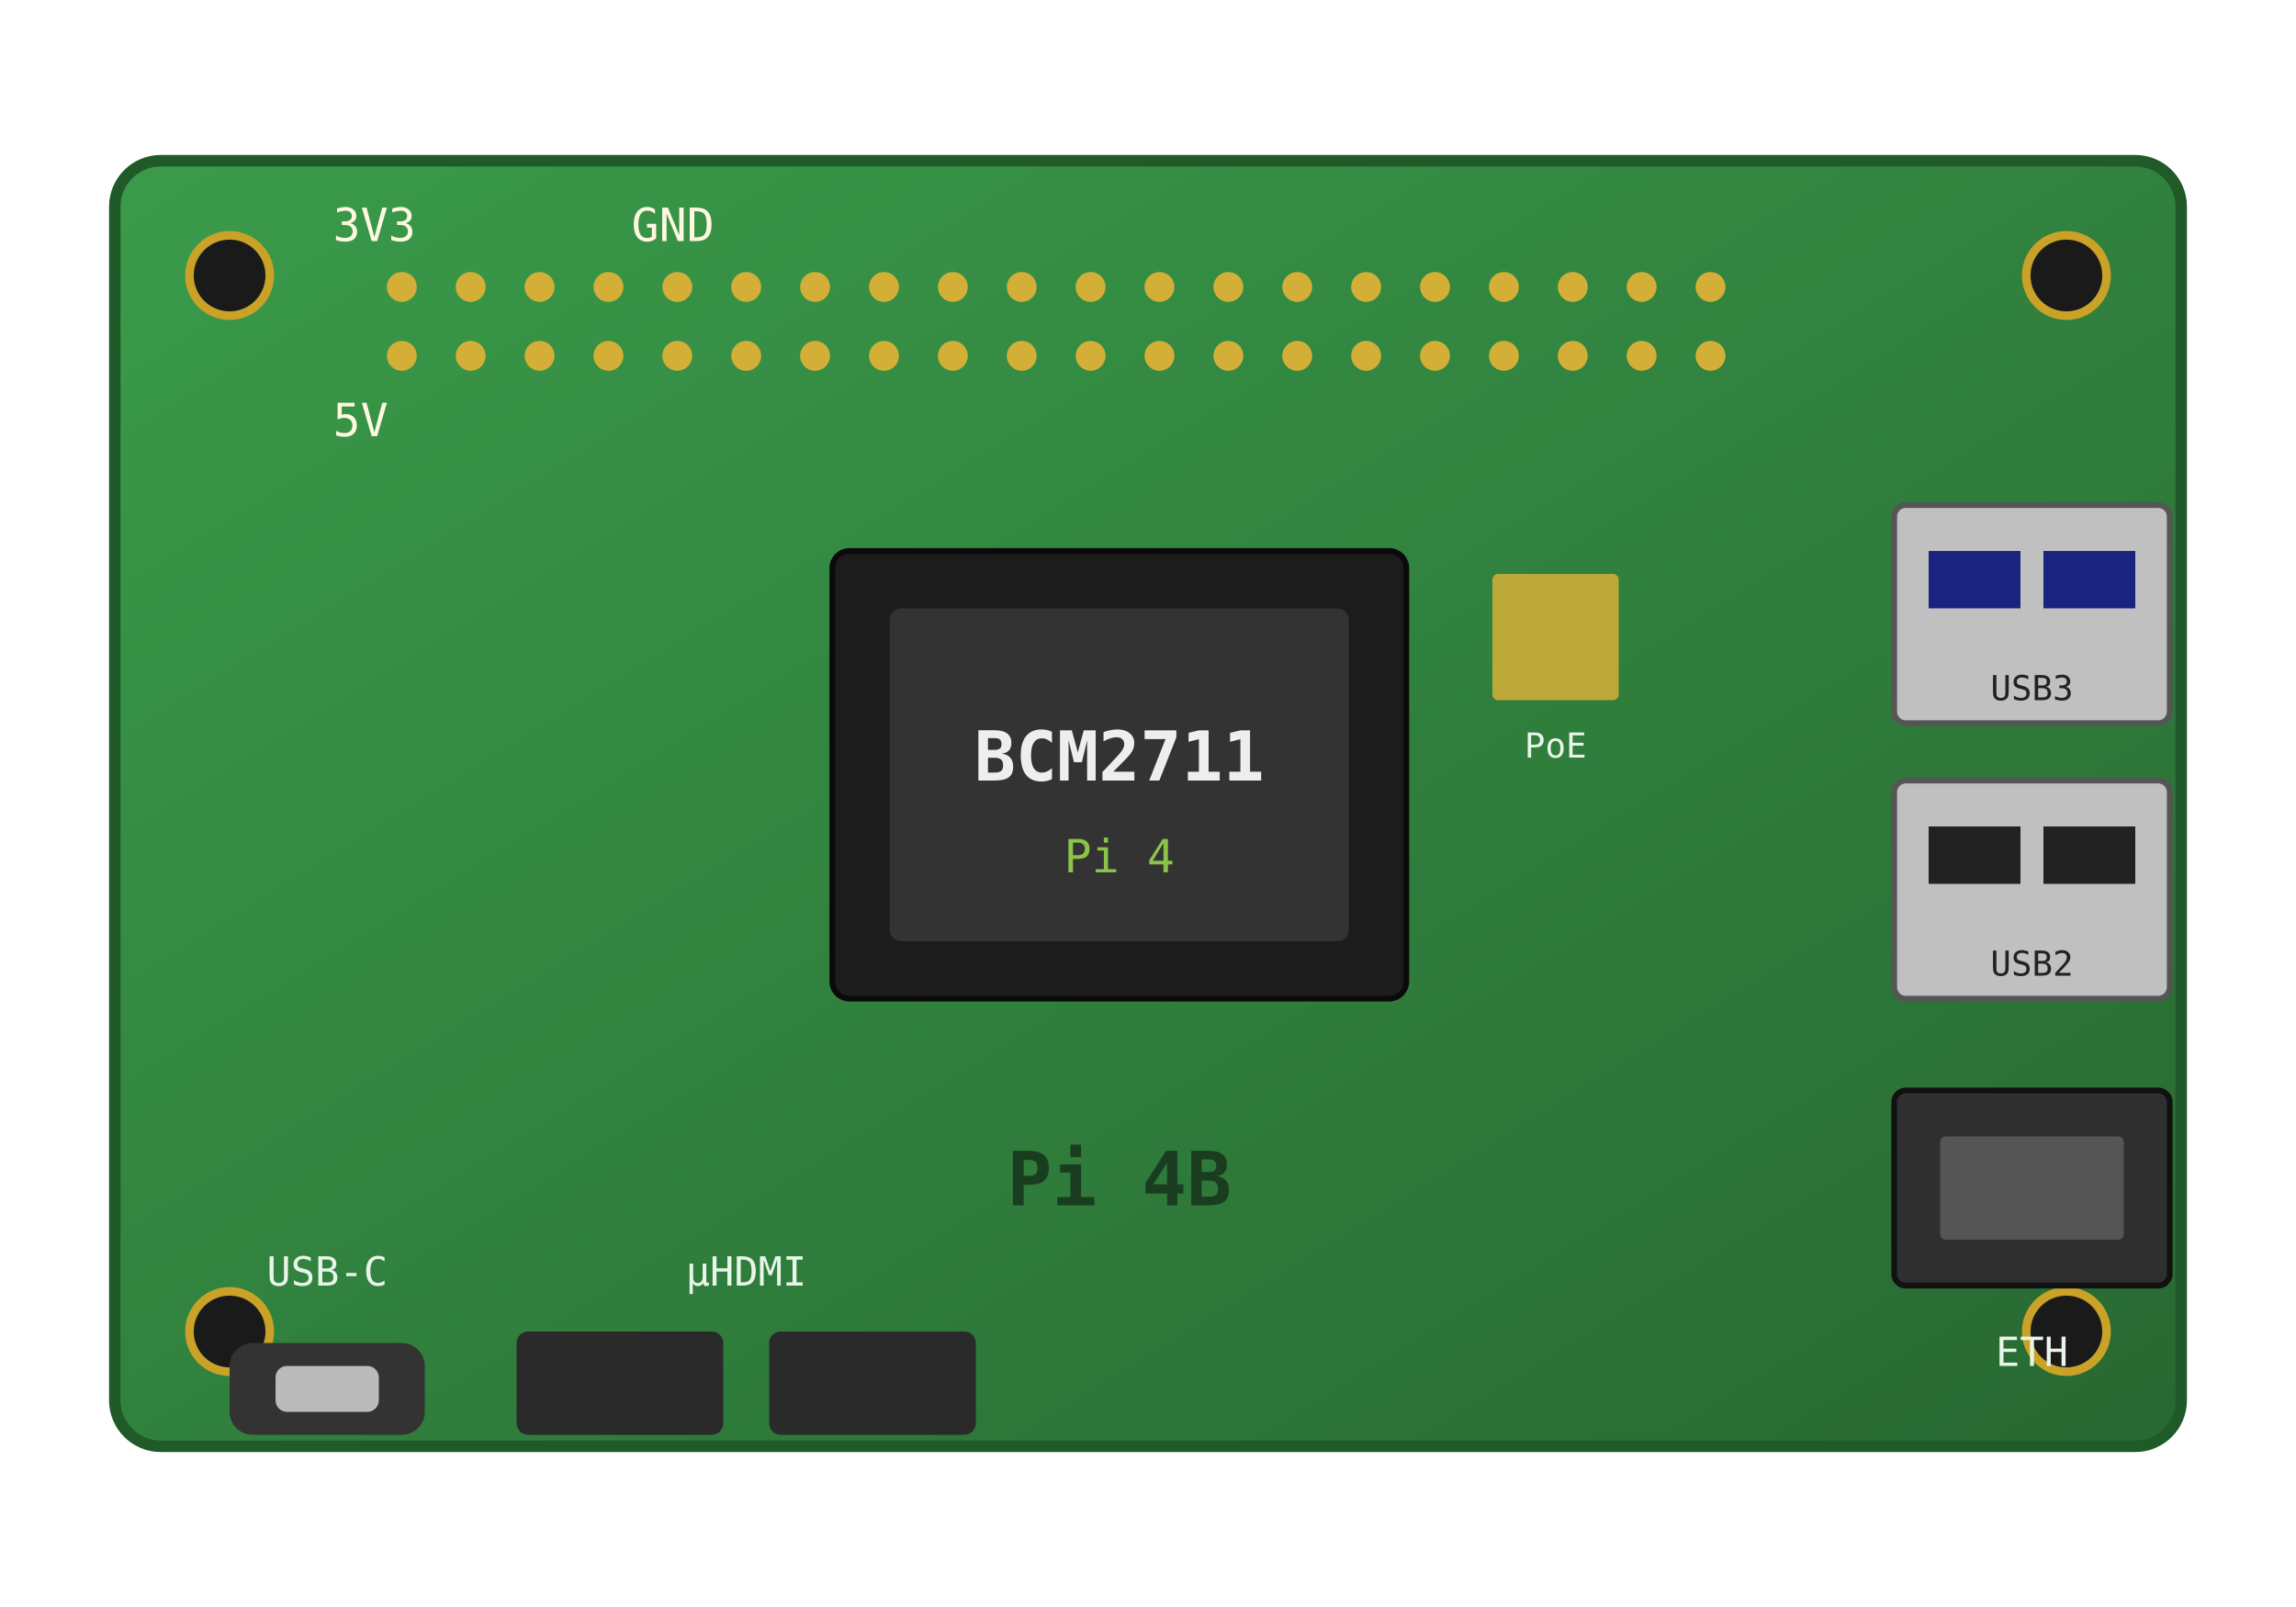
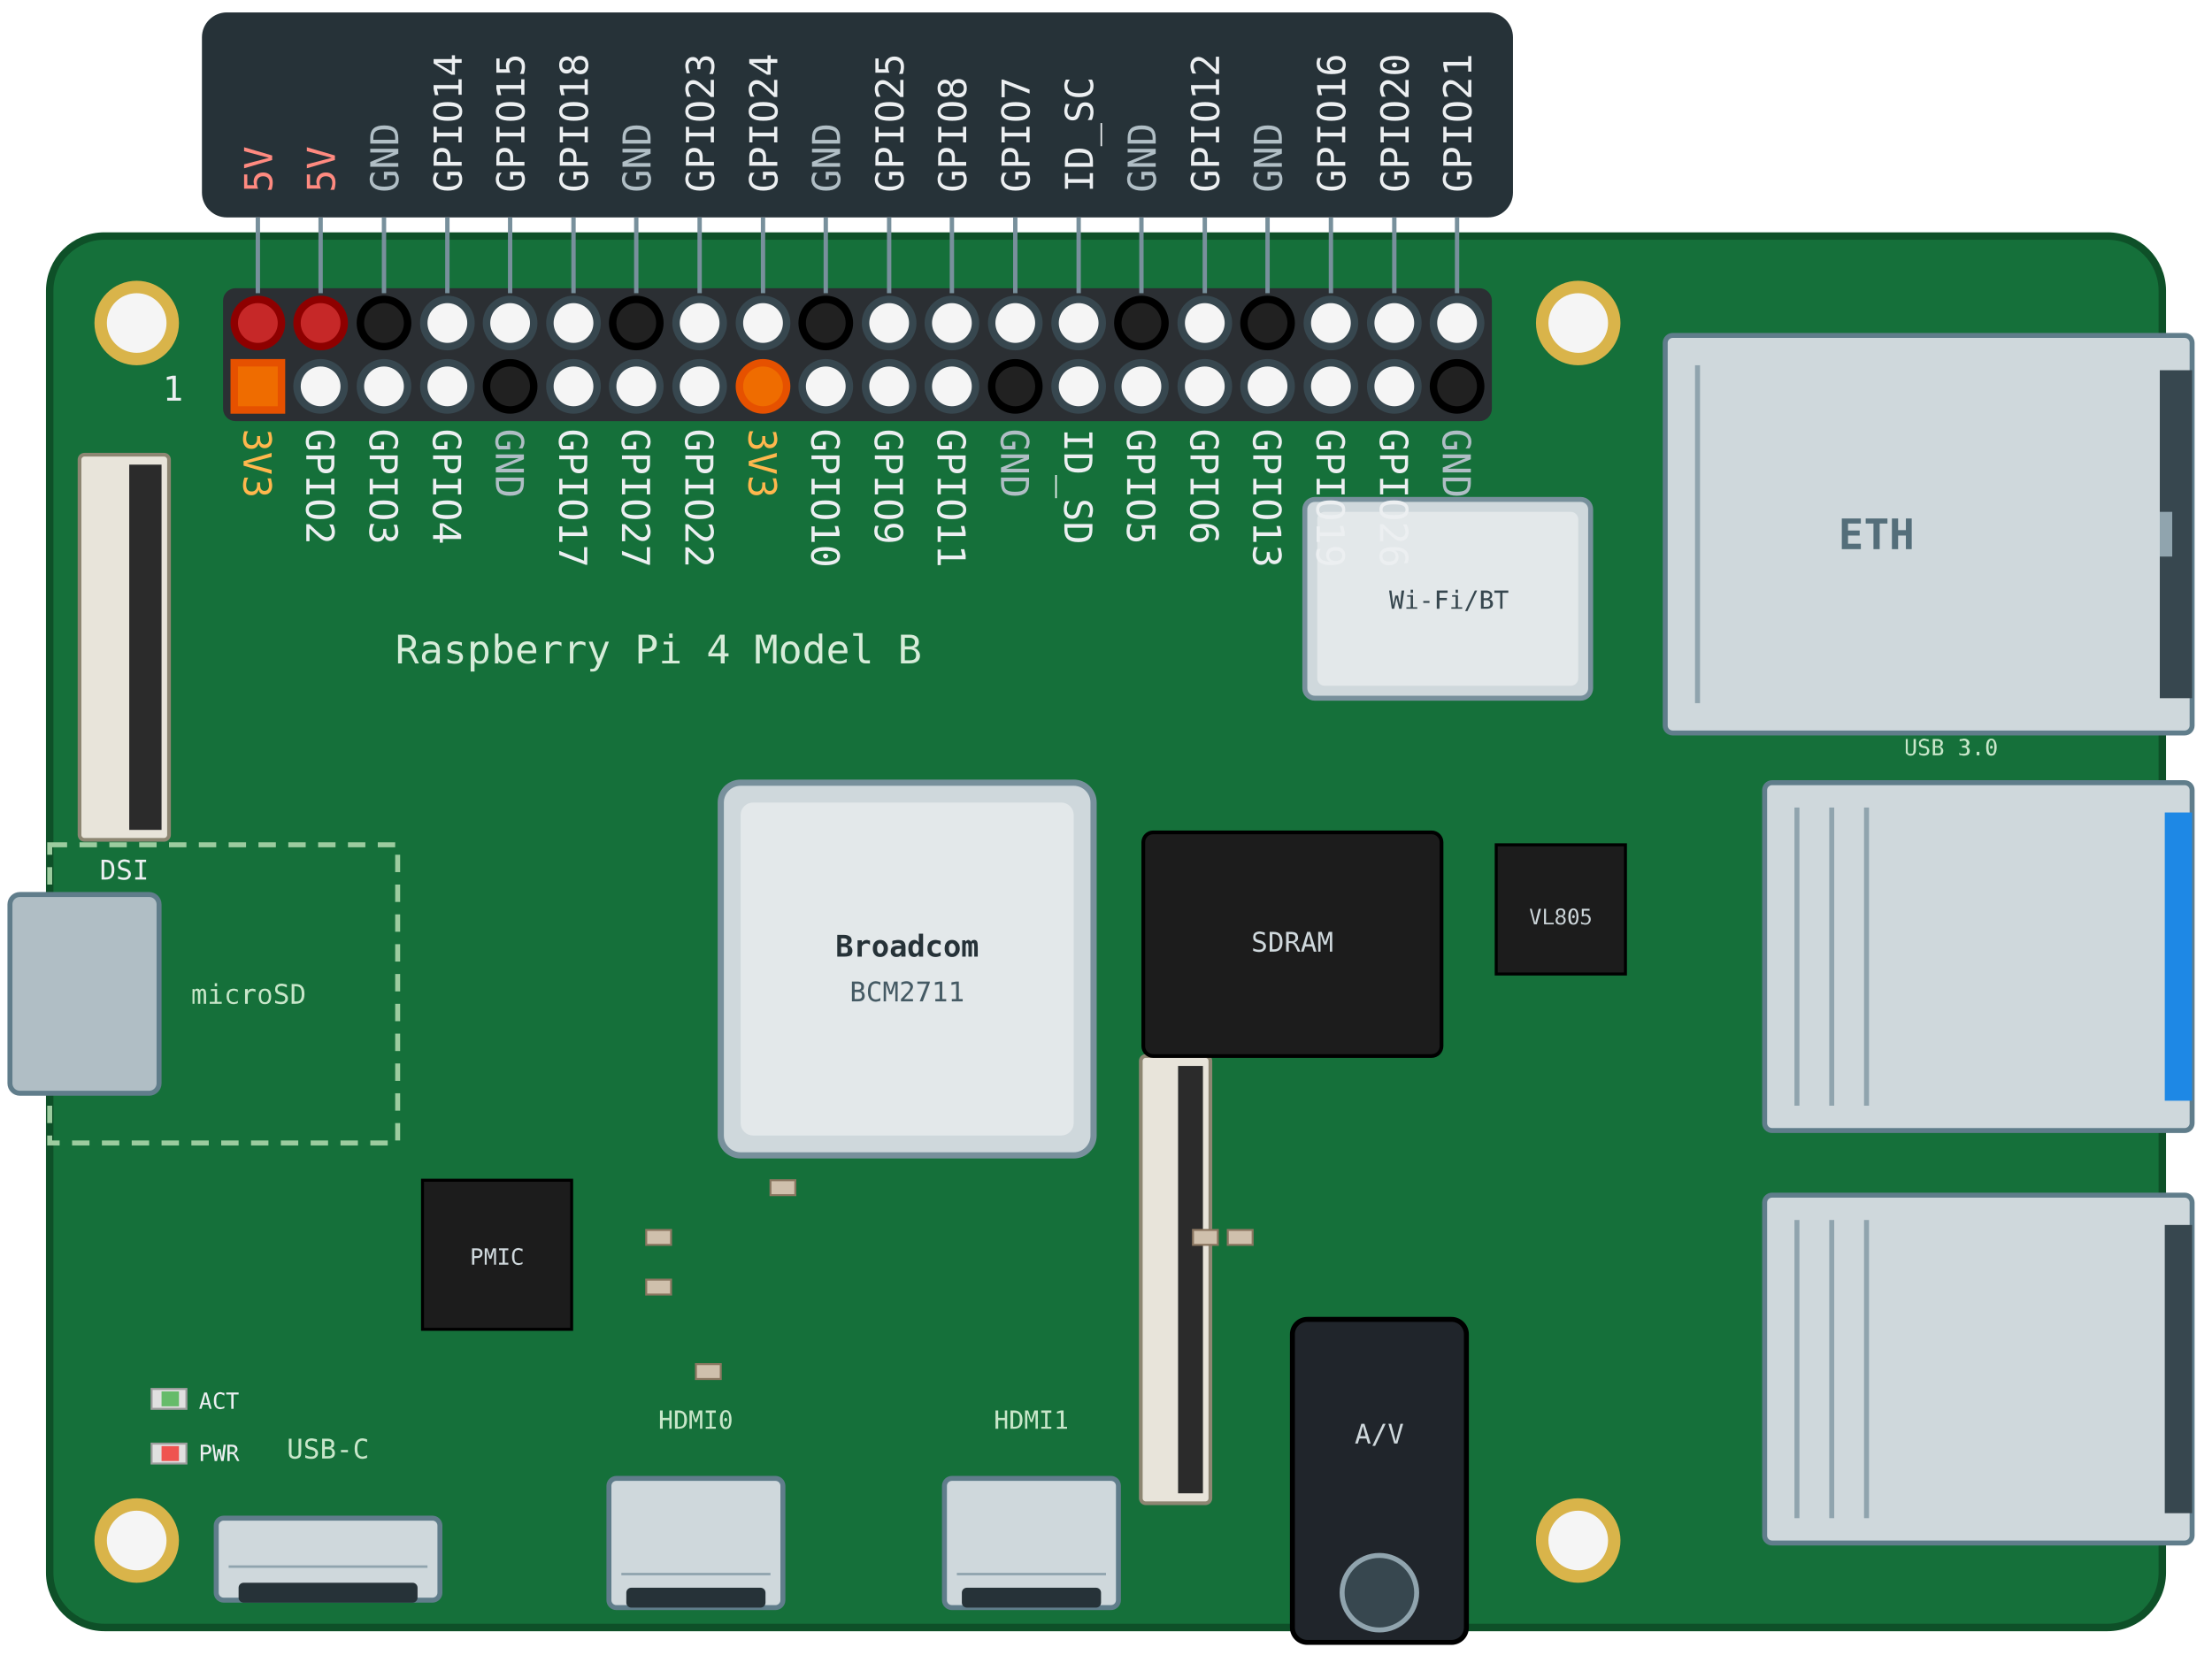
- <svg xmlns="http://www.w3.org/2000/svg" viewBox="0 0 400 280" width="400" height="280" role="img" aria-label="Raspberry Pi 4 Model B top view">
+ <svg xmlns="http://www.w3.org/2000/svg" viewBox="0 0 356 270" width="356" height="270" role="img" aria-label="Raspberry Pi 4 Model B top view (original drawing, CC0)">
  <defs>
-     <linearGradient id="pcb" x1="0" y1="0" x2="1" y2="1">
-       <stop offset="0%" stop-color="#3a9b4a" />
-       <stop offset="100%" stop-color="#286832" />
-     </linearGradient>
+     <style type="text/css">
+       .hole { fill: #f5f5f5; stroke: #37474f; stroke-width: 1.2; }
+       .gnd { fill: #212121; stroke: #000; }
+       .pwr { fill: #c62828; stroke: #8e0000; }
+       .v3 { fill: #ef6c00; stroke: #e65100; }
+       .usb { fill: #cfd8dc; stroke: #546e7a; stroke-width: 1.2; }
+       .metal { fill: #b0bec5; stroke: #607d8b; stroke-width: 1; }
+       .btn { fill: #eceff1; stroke: #607d8b; stroke-width: 1; }
+       .chip { fill: #1a1a1a; stroke: #000; stroke-width: 0.8; }
+       .smd { fill: #d7ccc8; stroke: #6d4c41; stroke-width: 0.5; }
+       .label { font-family: ui-monospace, SFMono-Regular, Menlo, monospace; font-size: 9px; fill: #eceff1; }
+       .pinlbl { font-family: ui-monospace, SFMono-Regular, Menlo, monospace; font-size: 8px; fill: #eceff1; }
+       .muted { fill: #90a4ae; }
+     </style>
  </defs>
-   <rect x="20" y="28" width="360" height="224" rx="8" fill="url(#pcb)" stroke="#1f5a28" stroke-width="2" />
-   <circle cx="40" cy="48" r="7" fill="#1a1a1a" stroke="#c9a227" stroke-width="1.5" />
-   <circle cx="360" cy="48" r="7" fill="#1a1a1a" stroke="#c9a227" stroke-width="1.5" />
-   <circle cx="40" cy="232" r="7" fill="#1a1a1a" stroke="#c9a227" stroke-width="1.5" />
-   <circle cx="360" cy="232" r="7" fill="#1a1a1a" stroke="#c9a227" stroke-width="1.5" />
-   <g id="gpio-header" fill="#d4af37">
-     <g id="gpio-row-a">
-       <circle cx="70" cy="50" r="2.6" data-pin="3V3" id="pin-3v3" />
-       <circle cx="82" cy="50" r="2.6" />
-       <circle cx="94" cy="50" r="2.6" />
-       <circle cx="106" cy="50" r="2.6" />
-       <circle cx="118" cy="50" r="2.6" data-pin="GND" id="pin-gnd" />
-       <circle cx="130" cy="50" r="2.6" />
-       <circle cx="142" cy="50" r="2.6" />
-       <circle cx="154" cy="50" r="2.6" data-pin="GND" />
-       <circle cx="166" cy="50" r="2.6" />
-       <circle cx="178" cy="50" r="2.6" />
-       <circle cx="190" cy="50" r="2.6" />
-       <circle cx="202" cy="50" r="2.6" />
-       <circle cx="214" cy="50" r="2.6" data-pin="GND" />
-       <circle cx="226" cy="50" r="2.6" />
-       <circle cx="238" cy="50" r="2.6" />
-       <circle cx="250" cy="50" r="2.6" />
-       <circle cx="262" cy="50" r="2.6" />
-       <circle cx="274" cy="50" r="2.6" />
-       <circle cx="286" cy="50" r="2.6" />
-       <circle cx="298" cy="50" r="2.6" data-pin="GND" />
+   <g transform="translate(8 38) scale(4)">
+     <rect x="0" y="0" width="85" height="56" rx="2.2" fill="#15703a" stroke="#0e5028" stroke-width="0.3" />
+     <circle cx="3.5" cy="3.5" r="1.45" fill="#f5f5f5" stroke="#d9b44a" stroke-width="0.5" />
+     <circle cx="61.5" cy="3.5" r="1.45" fill="#f5f5f5" stroke="#d9b44a" stroke-width="0.5" />
+     <circle cx="3.5" cy="52.5" r="1.45" fill="#f5f5f5" stroke="#d9b44a" stroke-width="0.5" />
+     <circle cx="61.5" cy="52.5" r="1.45" fill="#f5f5f5" stroke="#d9b44a" stroke-width="0.5" />
+     <rect x="1.2" y="8.8" width="3.6" height="15.5" rx="0.2" fill="#e8e4da" stroke="#8d8672" stroke-width="0.15" />
+     <rect x="3.2" y="9.2" width="1.3" height="14.7" fill="#2b2b2b" />
+     <text x="3" y="25.9" text-anchor="middle" style="font-family:ui-monospace, SFMono-Regular, Menlo, monospace;font-size:1.1px;fill:#eceff1;">DSI</text>
+     <rect x="0" y="24.5" width="14" height="12" fill="none" stroke="#9ccc9f" stroke-width="0.2" stroke-dasharray="0.7 0.5" />
+     <rect x="-1.6" y="26.5" width="6" height="8" rx="0.4" fill="#b0bec5" stroke="#607d8b" stroke-width="0.2" />
+     <text x="8" y="30.9" text-anchor="middle" style="font-family:ui-monospace, SFMono-Regular, Menlo, monospace;font-size:1.1px;fill:#c8e6c9;">microSD</text>
+     <g transform="rotate(180 11.2 53.3)">
+       <rect x="6.7" y="51.7" width="9" height="3.3" rx="0.3" fill="#cfd8dc" stroke="#607d8b" stroke-width="0.2" />
+       <rect x="7.6" y="51.6" width="7.2" height="0.8" rx="0.2" fill="#263238" />
+       <rect x="7.2" y="53" width="8" height="0.1" fill="#90a4ae" />
    </g>
-     <g id="gpio-row-b">
-       <circle cx="70" cy="62" r="2.6" data-pin="5V" id="pin-5v" />
-       <circle cx="82" cy="62" r="2.6" data-pin="5V" />
-       <circle cx="94" cy="62" r="2.6" />
-       <circle cx="106" cy="62" r="2.6" data-pin="GND" />
-       <circle cx="118" cy="62" r="2.6" />
-       <circle cx="130" cy="62" r="2.6" />
-       <circle cx="142" cy="62" r="2.6" />
-       <circle cx="154" cy="62" r="2.6" />
-       <circle cx="166" cy="62" r="2.6" />
-       <circle cx="178" cy="62" r="2.6" />
-       <circle cx="190" cy="62" r="2.6" />
-       <circle cx="202" cy="62" r="2.6" />
-       <circle cx="214" cy="62" r="2.6" />
-       <circle cx="226" cy="62" r="2.6" />
-       <circle cx="238" cy="62" r="2.6" />
-       <circle cx="250" cy="62" r="2.6" />
-       <circle cx="262" cy="62" r="2.6" data-pin="GND" />
-       <circle cx="274" cy="62" r="2.6" />
-       <circle cx="286" cy="62" r="2.6" />
-       <circle cx="298" cy="62" r="2.6" />
+     <text x="11.2" y="49.2" text-anchor="middle" style="font-family:ui-monospace, SFMono-Regular, Menlo, monospace;font-size:1.1px;fill:#c8e6c9;">USB-C</text>
+     <g transform="rotate(180 26 52.6)">
+       <rect x="22.5" y="50" width="7" height="5.2" rx="0.3" fill="#cfd8dc" stroke="#607d8b" stroke-width="0.2" />
+       <rect x="23.2" y="50" width="5.6" height="0.8" rx="0.2" fill="#263238" />
+       <rect x="23" y="51.3" width="6" height="0.1" fill="#90a4ae" />
    </g>
+     <text x="26" y="48" text-anchor="middle" style="font-family:ui-monospace, SFMono-Regular, Menlo, monospace;font-size:1px;fill:#c8e6c9;">HDMI0</text>
+     <g transform="rotate(180 39.5 52.6)">
+       <rect x="36" y="50" width="7" height="5.2" rx="0.3" fill="#cfd8dc" stroke="#607d8b" stroke-width="0.2" />
+       <rect x="36.7" y="50" width="5.6" height="0.8" rx="0.2" fill="#263238" />
+       <rect x="36.5" y="51.3" width="6" height="0.1" fill="#90a4ae" />
+     </g>
+     <text x="39.5" y="48" text-anchor="middle" style="font-family:ui-monospace, SFMono-Regular, Menlo, monospace;font-size:1px;fill:#c8e6c9;">HDMI1</text>
+     <rect x="43.9" y="33" width="2.8" height="18" rx="0.2" fill="#e8e4da" stroke="#8d8672" stroke-width="0.15" />
+     <rect x="45.4" y="33.4" width="1" height="17.2" fill="#2b2b2b" />
+     <text x="45.3" y="31.4" text-anchor="middle" style="font-family:ui-monospace, SFMono-Regular, Menlo, monospace;font-size:1px;fill:#c8e6c9;">CSI</text>
+     <rect x="50" y="43.6" width="7" height="13" rx="0.6" fill="#20252b" stroke="#000" stroke-width="0.2" />
+     <circle cx="53.5" cy="54.6" r="1.5" fill="#37474f" stroke="#90a4ae" stroke-width="0.2" />
+     <text x="53.5" y="48.6" text-anchor="middle" style="font-family:ui-monospace, SFMono-Regular, Menlo, monospace;font-size:1.1px;fill:#cfd8dc;">A/V</text>
+     <rect x="65" y="4" width="21.2" height="16" rx="0.3" fill="#cfd8dc" stroke="#607d8b" stroke-width="0.2" />
+     <rect x="84.9" y="5.4" width="1.3" height="13.2" fill="#37474f" />
+     <rect x="84.9" y="11.1" width="0.5" height="1.8" fill="#90a4ae" />
+     <text x="73.5" y="12.6" text-anchor="middle" style="font-family:ui-monospace, SFMono-Regular, Menlo, monospace;font-size:1.7px;fill:#546e7a;font-weight:bold;">ETH</text>
+     <rect x="66.2" y="5.2" width="0.2" height="13.6" fill="#90a4ae" />
+     <rect x="69" y="22" width="17.2" height="14" rx="0.3" fill="#cfd8dc" stroke="#607d8b" stroke-width="0.2" />
+     <rect x="85.1" y="23.2" width="1.1" height="11.6" fill="#1e88e5" />
+     <rect x="70.2" y="23" width="0.2" height="12" fill="#90a4ae" />
+     <rect x="71.6" y="23" width="0.2" height="12" fill="#90a4ae" />
+     <rect x="73" y="23" width="0.2" height="12" fill="#90a4ae" />
+     <rect x="69" y="38.6" width="17.2" height="14" rx="0.3" fill="#cfd8dc" stroke="#607d8b" stroke-width="0.2" />
+     <rect x="85.1" y="39.8" width="1.1" height="11.6" fill="#37474f" />
+     <rect x="70.2" y="39.6" width="0.2" height="12" fill="#90a4ae" />
+     <rect x="71.6" y="39.6" width="0.2" height="12" fill="#90a4ae" />
+     <rect x="73" y="39.6" width="0.2" height="12" fill="#90a4ae" />
+     <text x="76.5" y="20.9" text-anchor="middle" style="font-family:ui-monospace, SFMono-Regular, Menlo, monospace;font-size:0.9px;fill:#c8e6c9;">USB 3.0</text>
+     <rect x="27" y="22" width="15" height="15" rx="0.8" fill="#cfd8dc" stroke="#78909c" stroke-width="0.25" />
+     <rect x="27.8" y="22.8" width="13.4" height="13.4" rx="0.5" fill="#e3e8ea" />
+     <text x="34.5" y="29" text-anchor="middle" style="font-family:ui-monospace, SFMono-Regular, Menlo, monospace;font-size:1.2px;fill:#263238;font-weight:bold;">Broadcom</text>
+     <text x="34.5" y="30.8" text-anchor="middle" style="font-family:ui-monospace, SFMono-Regular, Menlo, monospace;font-size:1.1px;fill:#455a64;">BCM2711</text>
+     <rect x="44" y="24" width="12" height="9" rx="0.4" fill="#1c1c1c" stroke="#000" stroke-width="0.15" />
+     <text x="50" y="28.8" text-anchor="middle" style="font-family:ui-monospace, SFMono-Regular, Menlo, monospace;font-size:1.1px;fill:#cfd8dc;">SDRAM</text>
+     <rect x="58.2" y="24.5" width="5.2" height="5.2" fill="#1c1c1c" stroke="#000" stroke-width="0.12" />
+     <text x="60.8" y="27.7" text-anchor="middle" style="font-family:ui-monospace, SFMono-Regular, Menlo, monospace;font-size:0.85px;fill:#cfd8dc;">VL805</text>
+     <rect x="50.5" y="10.6" width="11.5" height="8" rx="0.4" fill="#cfd8dc" stroke="#78909c" stroke-width="0.2" />
+     <rect x="51" y="11.1" width="10.5" height="7" rx="0.3" fill="#e3e8ea" />
+     <text x="56.3" y="15" text-anchor="middle" style="font-family:ui-monospace, SFMono-Regular, Menlo, monospace;font-size:1px;fill:#37474f;">Wi-Fi/BT</text>
+     <rect x="15" y="38" width="6" height="6" fill="#1c1c1c" stroke="#000" stroke-width="0.12" />
+     <text x="18" y="41.4" text-anchor="middle" style="font-family:ui-monospace, SFMono-Regular, Menlo, monospace;font-size:0.9px;fill:#cfd8dc;">PMIC</text>
+     <rect x="24" y="40" width="1" height="0.6" fill="#cfc0ac" stroke="#8a7660" stroke-width="0.08" />
+     <rect x="24" y="42" width="1" height="0.6" fill="#cfc0ac" stroke="#8a7660" stroke-width="0.08" />
+     <rect x="26" y="45.4" width="1" height="0.6" fill="#cfc0ac" stroke="#8a7660" stroke-width="0.08" />
+     <rect x="46" y="40" width="1" height="0.6" fill="#cfc0ac" stroke="#8a7660" stroke-width="0.08" />
+     <rect x="47.4" y="40" width="1" height="0.6" fill="#cfc0ac" stroke="#8a7660" stroke-width="0.08" />
+     <rect x="29" y="38" width="1" height="0.6" fill="#cfc0ac" stroke="#8a7660" stroke-width="0.08" />
+     <rect x="4.1" y="46.4" width="1.4" height="0.8" fill="#e0e0e0" stroke="#9e9e9e" stroke-width="0.08" />
+     <rect x="4.5" y="46.5" width="0.7" height="0.6" fill="#66bb6a" />
+     <rect x="4.1" y="48.6" width="1.4" height="0.8" fill="#e0e0e0" stroke="#9e9e9e" stroke-width="0.08" />
+     <rect x="4.5" y="48.7" width="0.7" height="0.6" fill="#ef5350" />
+     <text x="6" y="47.2" text-anchor="start" style="font-family:ui-monospace, SFMono-Regular, Menlo, monospace;font-size:0.9px;fill:#eceff1;">ACT</text>
+     <text x="6" y="49.3" text-anchor="start" style="font-family:ui-monospace, SFMono-Regular, Menlo, monospace;font-size:0.9px;fill:#eceff1;">PWR</text>
+     <text x="24.5" y="17.2" text-anchor="middle" style="font-family:ui-monospace, SFMono-Regular, Menlo, monospace;font-size:1.6px;fill:#d7ecd9;">Raspberry Pi 4 Model B</text>
  </g>
-   <g id="power-labels" font-family="ui-monospace, monospace" font-size="8" fill="#fff8e1">
-     <text x="58" y="42" data-pin-label="3V3">3V3</text>
-     <text x="58" y="76" data-pin-label="5V">5V</text>
-     <text x="110" y="42" data-pin-label="GND">GND</text>
-   </g>
-   <g id="soc">
-     <rect x="145" y="96" width="100" height="78" rx="3" fill="#1c1c1c" stroke="#0a0a0a" />
-     <rect x="155" y="106" width="80" height="58" rx="2" fill="#333" />
-     <text x="195" y="136" text-anchor="middle" font-family="ui-monospace, monospace" font-size="12" fill="#eee" font-weight="700">BCM2711</text>
-     <text x="195" y="152" text-anchor="middle" font-family="ui-monospace, monospace" font-size="8" fill="#8bc34a">Pi 4</text>
-   </g>
-   <g id="hdmi">
-     <rect x="90" y="232" width="36" height="18" rx="2" fill="#2a2a2a" />
-     <rect x="134" y="232" width="36" height="18" rx="2" fill="#2a2a2a" />
-     <text x="130" y="224" text-anchor="middle" font-family="ui-monospace, monospace" font-size="7" fill="#e8f5e9">µHDMI</text>
-   </g>
-   <g id="power-jack">
-     <rect x="40" y="234" width="34" height="16" rx="4" fill="#333" />
-     <rect x="48" y="238" width="18" height="8" rx="2" fill="#bbb" />
-     <text x="57" y="224" text-anchor="middle" font-family="ui-monospace, monospace" font-size="7" fill="#e8f5e9">USB-C</text>
-   </g>
-   <g id="usb">
-     <rect x="330" y="88" width="48" height="38" rx="2" fill="#c0c0c0" stroke="#555" />
-     <rect x="336" y="96" width="16" height="10" fill="#1a237e" />
-     <rect x="356" y="96" width="16" height="10" fill="#1a237e" />
-     <text x="354" y="122" text-anchor="middle" font-family="ui-monospace, monospace" font-size="6" fill="#222">USB3</text>
-     <rect x="330" y="136" width="48" height="38" rx="2" fill="#c0c0c0" stroke="#555" />
-     <rect x="336" y="144" width="16" height="10" fill="#222" />
-     <rect x="356" y="144" width="16" height="10" fill="#222" />
-     <text x="354" y="170" text-anchor="middle" font-family="ui-monospace, monospace" font-size="6" fill="#222">USB2</text>
-   </g>
-   <g id="ethernet">
-     <rect x="330" y="190" width="48" height="34" rx="2" fill="#2f2f2f" stroke="#111" />
-     <rect x="338" y="198" width="32" height="18" rx="1" fill="#555" />
-     <text x="354" y="238" text-anchor="middle" font-family="ui-monospace, monospace" font-size="7" fill="#e8f5e9">ETH</text>
-   </g>
-   <rect x="260" y="100" width="22" height="22" rx="1" fill="#d4af37" opacity="0.85" />
-   <text x="271" y="132" text-anchor="middle" font-family="ui-monospace, monospace" font-size="6" fill="#e8f5e9">PoE</text>
-   <text x="195" y="210" text-anchor="middle" font-family="ui-monospace, monospace" font-size="13" fill="#1a3d20" font-weight="700">Pi 4B</text>
+   <rect x="35.9" y="46.4" width="204.2" height="21.4" rx="2" fill="#2b2f33" />
+   <rect x="32.5" y="2" width="211" height="33" rx="4" fill="#263238" />
+   <rect class="hole v3" x="37.7" y="58.4" width="7.6" height="7.6" />
+   <text x="41.5" y="69" transform="rotate(90 41.5 69)" dy="2.3" text-anchor="start" style="font-family:ui-monospace, SFMono-Regular, Menlo, monospace;font-size:6.2px;fill:#ffb74d">3V3</text>
+   <circle class="hole pwr" cx="41.5" cy="52" r="3.8" />
+   <line x1="41.5" y1="47.2" x2="41.5" y2="35" stroke="#78909c" stroke-width="0.7" />
+   <text x="41.5" y="31" transform="rotate(-90 41.5 31)" dy="2.3" text-anchor="start" style="font-family:ui-monospace, SFMono-Regular, Menlo, monospace;font-size:6.2px;fill:#ff8a80">5V</text>
+   <circle class="hole" cx="51.6" cy="62.2" r="3.8" />
+   <text x="51.6" y="69" transform="rotate(90 51.6 69)" dy="2.3" text-anchor="start" style="font-family:ui-monospace, SFMono-Regular, Menlo, monospace;font-size:6.2px;fill:#eceff1">GPIO2</text>
+   <circle class="hole pwr" cx="51.6" cy="52" r="3.8" />
+   <line x1="51.6" y1="47.2" x2="51.6" y2="35" stroke="#78909c" stroke-width="0.7" />
+   <text x="51.6" y="31" transform="rotate(-90 51.6 31)" dy="2.3" text-anchor="start" style="font-family:ui-monospace, SFMono-Regular, Menlo, monospace;font-size:6.2px;fill:#ff8a80">5V</text>
+   <circle class="hole" cx="61.8" cy="62.2" r="3.8" />
+   <text x="61.8" y="69" transform="rotate(90 61.8 69)" dy="2.3" text-anchor="start" style="font-family:ui-monospace, SFMono-Regular, Menlo, monospace;font-size:6.2px;fill:#eceff1">GPIO3</text>
+   <circle class="hole gnd" cx="61.8" cy="52" r="3.8" />
+   <line x1="61.8" y1="47.2" x2="61.8" y2="35" stroke="#78909c" stroke-width="0.7" />
+   <text x="61.8" y="31" transform="rotate(-90 61.8 31)" dy="2.3" text-anchor="start" style="font-family:ui-monospace, SFMono-Regular, Menlo, monospace;font-size:6.2px;fill:#b0bec5">GND</text>
+   <circle class="hole" cx="72" cy="62.2" r="3.8" />
+   <text x="72" y="69" transform="rotate(90 72 69)" dy="2.3" text-anchor="start" style="font-family:ui-monospace, SFMono-Regular, Menlo, monospace;font-size:6.2px;fill:#eceff1">GPIO4</text>
+   <circle class="hole" cx="72" cy="52" r="3.8" />
+   <line x1="72" y1="47.2" x2="72" y2="35" stroke="#78909c" stroke-width="0.7" />
+   <text x="72" y="31" transform="rotate(-90 72 31)" dy="2.3" text-anchor="start" style="font-family:ui-monospace, SFMono-Regular, Menlo, monospace;font-size:6.2px;fill:#eceff1">GPIO14</text>
+   <circle class="hole gnd" cx="82.1" cy="62.2" r="3.8" />
+   <text x="82.1" y="69" transform="rotate(90 82.1 69)" dy="2.3" text-anchor="start" style="font-family:ui-monospace, SFMono-Regular, Menlo, monospace;font-size:6.2px;fill:#b0bec5">GND</text>
+   <circle class="hole" cx="82.1" cy="52" r="3.8" />
+   <line x1="82.1" y1="47.2" x2="82.1" y2="35" stroke="#78909c" stroke-width="0.7" />
+   <text x="82.1" y="31" transform="rotate(-90 82.1 31)" dy="2.3" text-anchor="start" style="font-family:ui-monospace, SFMono-Regular, Menlo, monospace;font-size:6.2px;fill:#eceff1">GPIO15</text>
+   <circle class="hole" cx="92.3" cy="62.2" r="3.8" />
+   <text x="92.3" y="69" transform="rotate(90 92.3 69)" dy="2.3" text-anchor="start" style="font-family:ui-monospace, SFMono-Regular, Menlo, monospace;font-size:6.2px;fill:#eceff1">GPIO17</text>
+   <circle class="hole" cx="92.3" cy="52" r="3.8" />
+   <line x1="92.3" y1="47.2" x2="92.3" y2="35" stroke="#78909c" stroke-width="0.7" />
+   <text x="92.3" y="31" transform="rotate(-90 92.3 31)" dy="2.3" text-anchor="start" style="font-family:ui-monospace, SFMono-Regular, Menlo, monospace;font-size:6.2px;fill:#eceff1">GPIO18</text>
+   <circle class="hole" cx="102.4" cy="62.2" r="3.8" />
+   <text x="102.4" y="69" transform="rotate(90 102.4 69)" dy="2.3" text-anchor="start" style="font-family:ui-monospace, SFMono-Regular, Menlo, monospace;font-size:6.2px;fill:#eceff1">GPIO27</text>
+   <circle class="hole gnd" cx="102.4" cy="52" r="3.8" />
+   <line x1="102.4" y1="47.2" x2="102.4" y2="35" stroke="#78909c" stroke-width="0.7" />
+   <text x="102.4" y="31" transform="rotate(-90 102.4 31)" dy="2.3" text-anchor="start" style="font-family:ui-monospace, SFMono-Regular, Menlo, monospace;font-size:6.2px;fill:#b0bec5">GND</text>
+   <circle class="hole" cx="112.6" cy="62.2" r="3.8" />
+   <text x="112.6" y="69" transform="rotate(90 112.6 69)" dy="2.3" text-anchor="start" style="font-family:ui-monospace, SFMono-Regular, Menlo, monospace;font-size:6.2px;fill:#eceff1">GPIO22</text>
+   <circle class="hole" cx="112.6" cy="52" r="3.8" />
+   <line x1="112.6" y1="47.2" x2="112.6" y2="35" stroke="#78909c" stroke-width="0.7" />
+   <text x="112.6" y="31" transform="rotate(-90 112.6 31)" dy="2.3" text-anchor="start" style="font-family:ui-monospace, SFMono-Regular, Menlo, monospace;font-size:6.2px;fill:#eceff1">GPIO23</text>
+   <circle class="hole v3" cx="122.8" cy="62.2" r="3.8" />
+   <text x="122.8" y="69" transform="rotate(90 122.8 69)" dy="2.3" text-anchor="start" style="font-family:ui-monospace, SFMono-Regular, Menlo, monospace;font-size:6.2px;fill:#ffb74d">3V3</text>
+   <circle class="hole" cx="122.8" cy="52" r="3.8" />
+   <line x1="122.8" y1="47.2" x2="122.8" y2="35" stroke="#78909c" stroke-width="0.7" />
+   <text x="122.8" y="31" transform="rotate(-90 122.8 31)" dy="2.3" text-anchor="start" style="font-family:ui-monospace, SFMono-Regular, Menlo, monospace;font-size:6.2px;fill:#eceff1">GPIO24</text>
+   <circle class="hole" cx="132.9" cy="62.2" r="3.8" />
+   <text x="132.9" y="69" transform="rotate(90 132.9 69)" dy="2.3" text-anchor="start" style="font-family:ui-monospace, SFMono-Regular, Menlo, monospace;font-size:6.2px;fill:#eceff1">GPIO10</text>
+   <circle class="hole gnd" cx="132.9" cy="52" r="3.8" />
+   <line x1="132.9" y1="47.2" x2="132.9" y2="35" stroke="#78909c" stroke-width="0.7" />
+   <text x="132.9" y="31" transform="rotate(-90 132.9 31)" dy="2.3" text-anchor="start" style="font-family:ui-monospace, SFMono-Regular, Menlo, monospace;font-size:6.2px;fill:#b0bec5">GND</text>
+   <circle class="hole" cx="143.1" cy="62.2" r="3.8" />
+   <text x="143.1" y="69" transform="rotate(90 143.1 69)" dy="2.3" text-anchor="start" style="font-family:ui-monospace, SFMono-Regular, Menlo, monospace;font-size:6.2px;fill:#eceff1">GPIO9</text>
+   <circle class="hole" cx="143.1" cy="52" r="3.8" />
+   <line x1="143.1" y1="47.2" x2="143.1" y2="35" stroke="#78909c" stroke-width="0.7" />
+   <text x="143.1" y="31" transform="rotate(-90 143.1 31)" dy="2.3" text-anchor="start" style="font-family:ui-monospace, SFMono-Regular, Menlo, monospace;font-size:6.2px;fill:#eceff1">GPIO25</text>
+   <circle class="hole" cx="153.2" cy="62.2" r="3.8" />
+   <text x="153.2" y="69" transform="rotate(90 153.2 69)" dy="2.3" text-anchor="start" style="font-family:ui-monospace, SFMono-Regular, Menlo, monospace;font-size:6.2px;fill:#eceff1">GPIO11</text>
+   <circle class="hole" cx="153.2" cy="52" r="3.8" />
+   <line x1="153.2" y1="47.2" x2="153.2" y2="35" stroke="#78909c" stroke-width="0.7" />
+   <text x="153.2" y="31" transform="rotate(-90 153.2 31)" dy="2.3" text-anchor="start" style="font-family:ui-monospace, SFMono-Regular, Menlo, monospace;font-size:6.2px;fill:#eceff1">GPIO8</text>
+   <circle class="hole gnd" cx="163.4" cy="62.2" r="3.8" />
+   <text x="163.4" y="69" transform="rotate(90 163.4 69)" dy="2.3" text-anchor="start" style="font-family:ui-monospace, SFMono-Regular, Menlo, monospace;font-size:6.2px;fill:#b0bec5">GND</text>
+   <circle class="hole" cx="163.4" cy="52" r="3.8" />
+   <line x1="163.4" y1="47.2" x2="163.4" y2="35" stroke="#78909c" stroke-width="0.7" />
+   <text x="163.4" y="31" transform="rotate(-90 163.4 31)" dy="2.3" text-anchor="start" style="font-family:ui-monospace, SFMono-Regular, Menlo, monospace;font-size:6.2px;fill:#eceff1">GPIO7</text>
+   <circle class="hole" cx="173.6" cy="62.2" r="3.8" />
+   <text x="173.6" y="69" transform="rotate(90 173.6 69)" dy="2.3" text-anchor="start" style="font-family:ui-monospace, SFMono-Regular, Menlo, monospace;font-size:6.2px;fill:#eceff1">ID_SD</text>
+   <circle class="hole" cx="173.6" cy="52" r="3.8" />
+   <line x1="173.6" y1="47.2" x2="173.6" y2="35" stroke="#78909c" stroke-width="0.7" />
+   <text x="173.6" y="31" transform="rotate(-90 173.6 31)" dy="2.3" text-anchor="start" style="font-family:ui-monospace, SFMono-Regular, Menlo, monospace;font-size:6.2px;fill:#eceff1">ID_SC</text>
+   <circle class="hole" cx="183.7" cy="62.2" r="3.8" />
+   <text x="183.7" y="69" transform="rotate(90 183.7 69)" dy="2.3" text-anchor="start" style="font-family:ui-monospace, SFMono-Regular, Menlo, monospace;font-size:6.2px;fill:#eceff1">GPIO5</text>
+   <circle class="hole gnd" cx="183.7" cy="52" r="3.8" />
+   <line x1="183.7" y1="47.2" x2="183.7" y2="35" stroke="#78909c" stroke-width="0.7" />
+   <text x="183.7" y="31" transform="rotate(-90 183.7 31)" dy="2.3" text-anchor="start" style="font-family:ui-monospace, SFMono-Regular, Menlo, monospace;font-size:6.2px;fill:#b0bec5">GND</text>
+   <circle class="hole" cx="193.9" cy="62.2" r="3.8" />
+   <text x="193.9" y="69" transform="rotate(90 193.9 69)" dy="2.3" text-anchor="start" style="font-family:ui-monospace, SFMono-Regular, Menlo, monospace;font-size:6.2px;fill:#eceff1">GPIO6</text>
+   <circle class="hole" cx="193.9" cy="52" r="3.8" />
+   <line x1="193.9" y1="47.2" x2="193.9" y2="35" stroke="#78909c" stroke-width="0.7" />
+   <text x="193.9" y="31" transform="rotate(-90 193.9 31)" dy="2.3" text-anchor="start" style="font-family:ui-monospace, SFMono-Regular, Menlo, monospace;font-size:6.2px;fill:#eceff1">GPIO12</text>
+   <circle class="hole" cx="204" cy="62.2" r="3.8" />
+   <text x="204" y="69" transform="rotate(90 204 69)" dy="2.3" text-anchor="start" style="font-family:ui-monospace, SFMono-Regular, Menlo, monospace;font-size:6.2px;fill:#eceff1">GPIO13</text>
+   <circle class="hole gnd" cx="204" cy="52" r="3.8" />
+   <line x1="204" y1="47.2" x2="204" y2="35" stroke="#78909c" stroke-width="0.7" />
+   <text x="204" y="31" transform="rotate(-90 204 31)" dy="2.3" text-anchor="start" style="font-family:ui-monospace, SFMono-Regular, Menlo, monospace;font-size:6.2px;fill:#b0bec5">GND</text>
+   <circle class="hole" cx="214.2" cy="62.2" r="3.8" />
+   <text x="214.2" y="69" transform="rotate(90 214.2 69)" dy="2.3" text-anchor="start" style="font-family:ui-monospace, SFMono-Regular, Menlo, monospace;font-size:6.2px;fill:#eceff1">GPIO19</text>
+   <circle class="hole" cx="214.2" cy="52" r="3.8" />
+   <line x1="214.2" y1="47.2" x2="214.2" y2="35" stroke="#78909c" stroke-width="0.7" />
+   <text x="214.2" y="31" transform="rotate(-90 214.2 31)" dy="2.3" text-anchor="start" style="font-family:ui-monospace, SFMono-Regular, Menlo, monospace;font-size:6.2px;fill:#eceff1">GPIO16</text>
+   <circle class="hole" cx="224.4" cy="62.2" r="3.8" />
+   <text x="224.4" y="69" transform="rotate(90 224.4 69)" dy="2.3" text-anchor="start" style="font-family:ui-monospace, SFMono-Regular, Menlo, monospace;font-size:6.2px;fill:#eceff1">GPIO26</text>
+   <circle class="hole" cx="224.4" cy="52" r="3.8" />
+   <line x1="224.4" y1="47.2" x2="224.4" y2="35" stroke="#78909c" stroke-width="0.7" />
+   <text x="224.4" y="31" transform="rotate(-90 224.4 31)" dy="2.3" text-anchor="start" style="font-family:ui-monospace, SFMono-Regular, Menlo, monospace;font-size:6.2px;fill:#eceff1">GPIO20</text>
+   <circle class="hole gnd" cx="234.5" cy="62.2" r="3.8" />
+   <text x="234.5" y="69" transform="rotate(90 234.5 69)" dy="2.3" text-anchor="start" style="font-family:ui-monospace, SFMono-Regular, Menlo, monospace;font-size:6.2px;fill:#b0bec5">GND</text>
+   <circle class="hole" cx="234.5" cy="52" r="3.8" />
+   <line x1="234.5" y1="47.2" x2="234.5" y2="35" stroke="#78909c" stroke-width="0.7" />
+   <text x="234.5" y="31" transform="rotate(-90 234.5 31)" dy="2.3" text-anchor="start" style="font-family:ui-monospace, SFMono-Regular, Menlo, monospace;font-size:6.2px;fill:#eceff1">GPIO21</text>
+   <text x="29.5" y="64.5" text-anchor="end" style="font-family:ui-monospace, SFMono-Regular, Menlo, monospace;font-size:5.5px;fill:#eceff1">1</text>
</svg>
